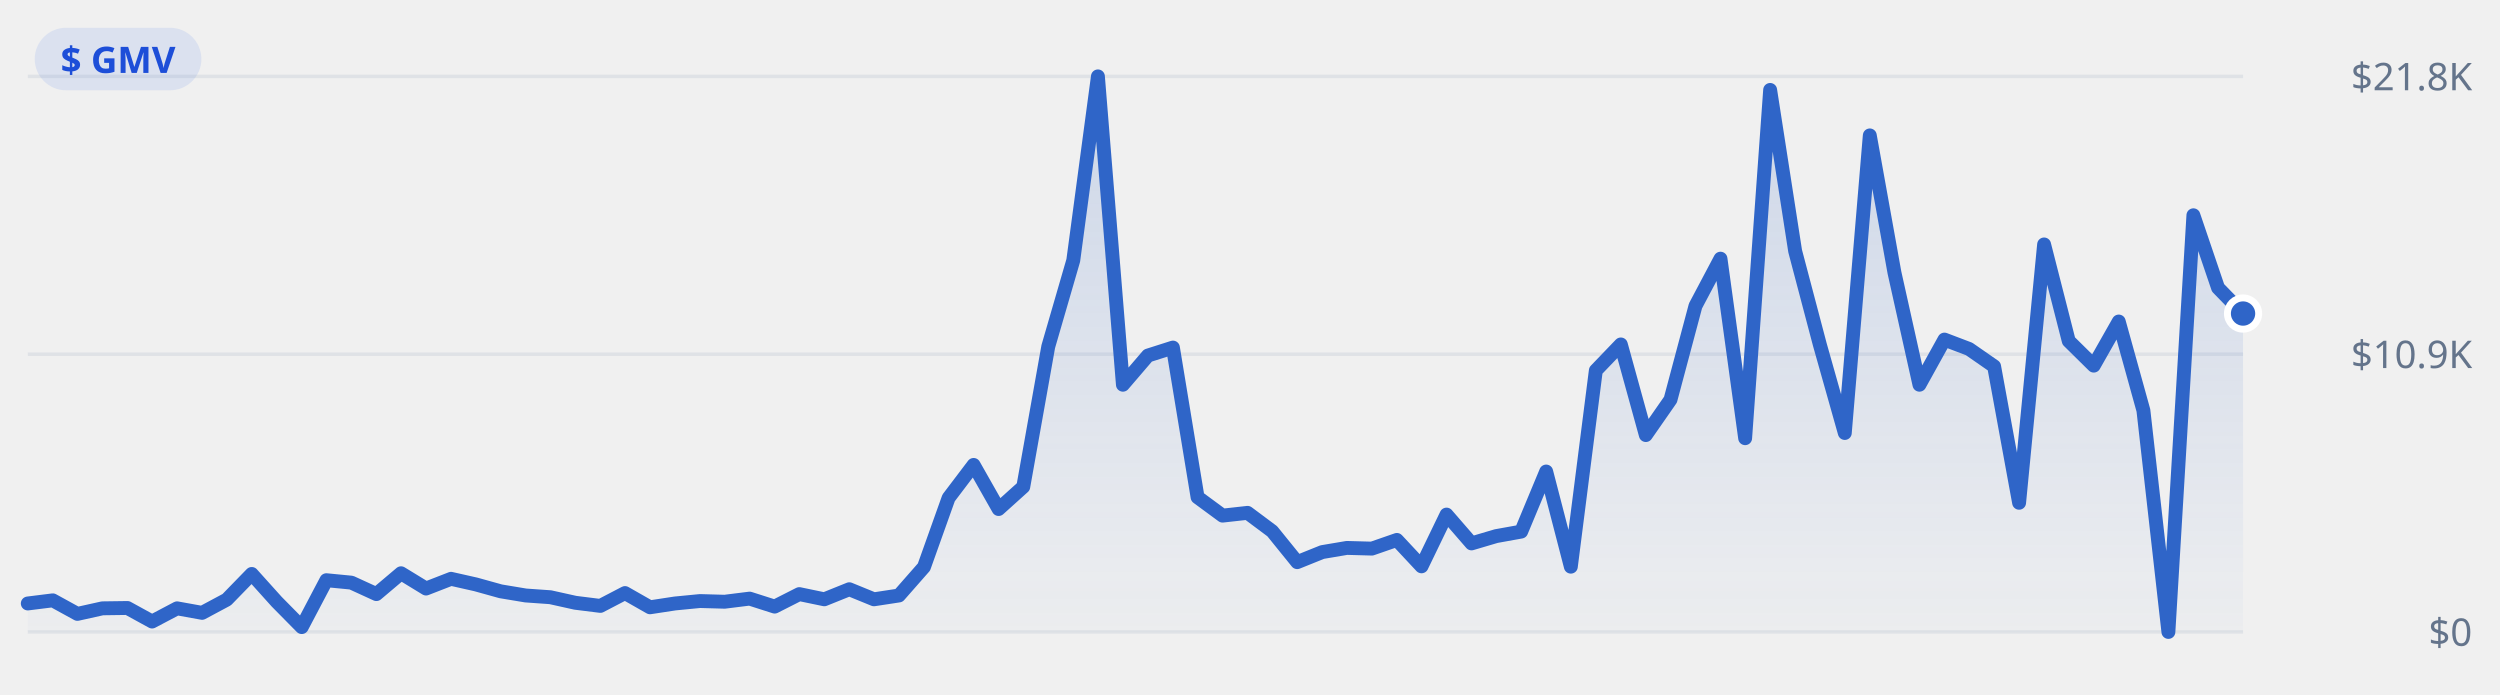
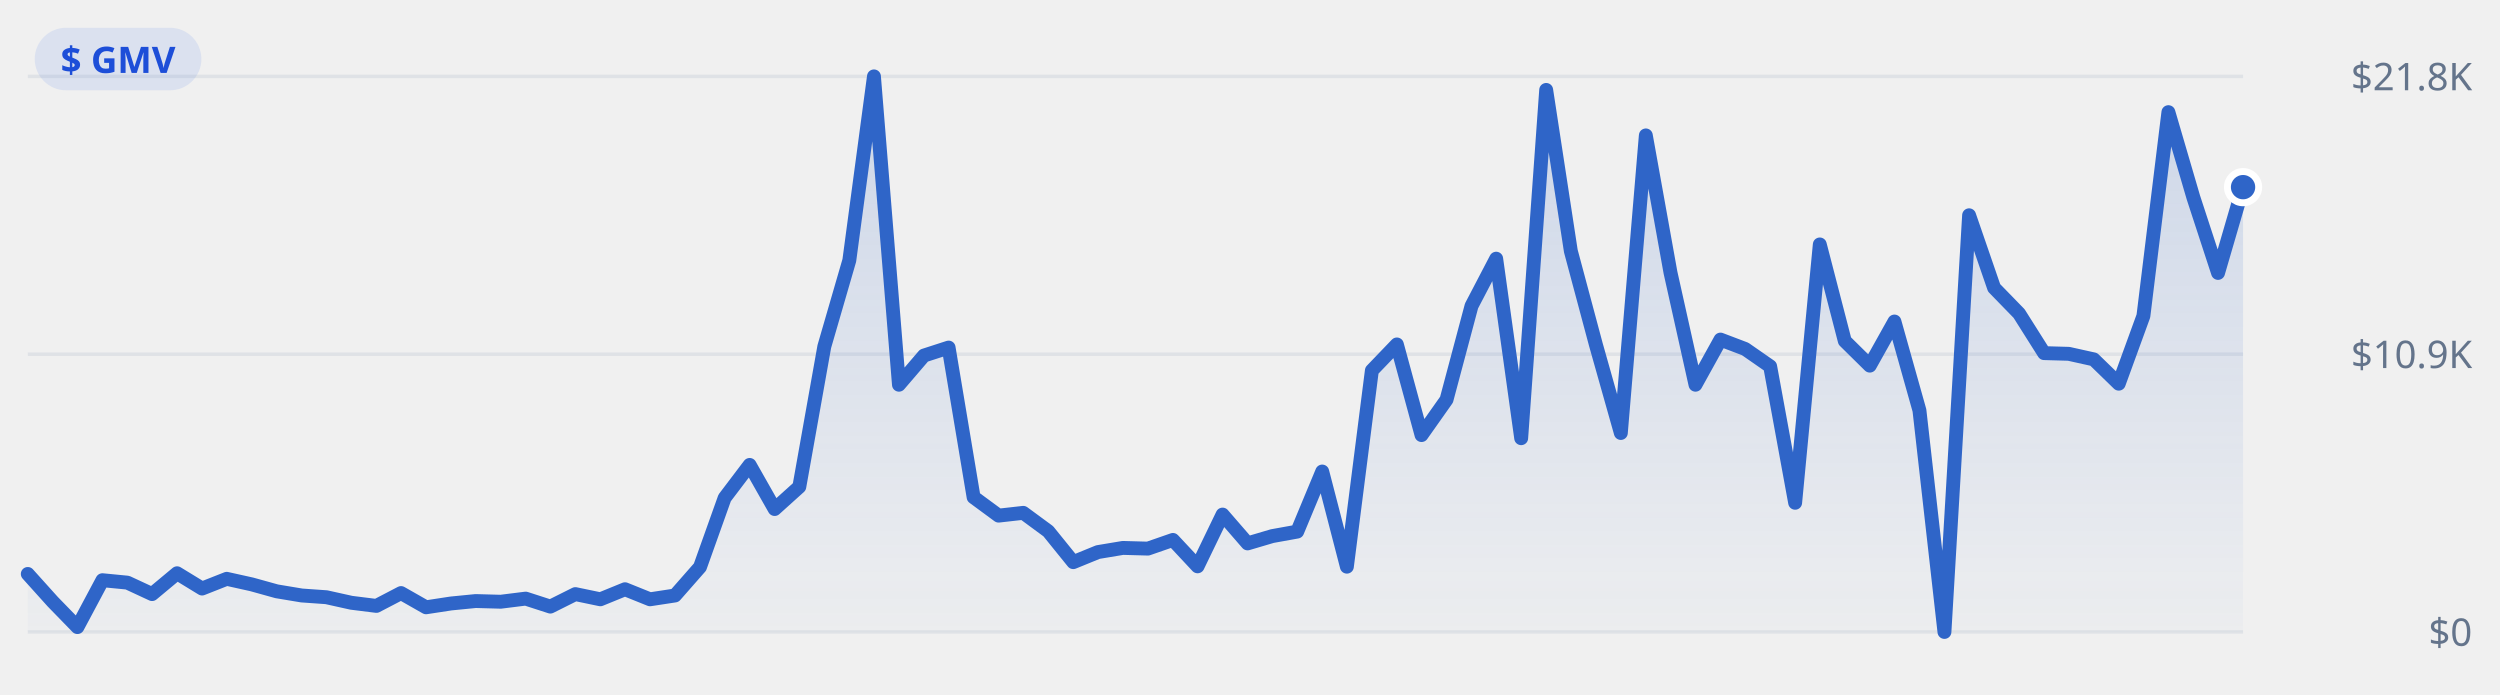
<svg xmlns="http://www.w3.org/2000/svg" viewBox="0 0 720 200">
  <defs>
    <linearGradient id="g" x1="0" y1="0" x2="0" y2="1">
      <stop offset="0%" stop-color="#2f65c8" stop-opacity="0.18" />
      <stop offset="100%" stop-color="#2f65c8" stop-opacity="0.02" />
    </linearGradient>
  </defs>
  <rect x="10" y="8" width="48" height="18" rx="9" fill="rgba(37,99,235,0.10)" />
  <text x="34" y="21" text-anchor="middle" font-family="system-ui,sans-serif" font-size="10.5" font-weight="700" fill="#1d4ed8">$ GMV</text>
  <line x1="8" y1="22.0" x2="646" y2="22.0" stroke="rgba(148,163,184,0.18)" stroke-width="1" />
  <text x="712" y="26.0" text-anchor="end" font-family="system-ui,sans-serif" font-size="11" fill="#64748b">$21.8K</text>
  <line x1="8" y1="102.0" x2="646" y2="102.0" stroke="rgba(148,163,184,0.18)" stroke-width="1" />
  <text x="712" y="106.0" text-anchor="end" font-family="system-ui,sans-serif" font-size="11" fill="#64748b">$10.9K</text>
  <line x1="8" y1="182.0" x2="646" y2="182.0" stroke="rgba(148,163,184,0.18)" stroke-width="1" />
  <text x="712" y="186.0" text-anchor="end" font-family="system-ui,sans-serif" font-size="11" fill="#64748b">$0</text>
-   <polygon points="8,182 8.0,173.8 15.2,172.9 22.3,176.8 29.5,175.2 36.7,175.1 43.8,179.0 51.0,175.2 58.2,176.5 65.3,172.7 72.5,165.3 79.7,173.3 86.9,180.6 94.0,167.1 101.2,167.8 108.4,171.1 115.5,165.1 122.7,169.5 129.9,166.7 137.0,168.3 144.2,170.3 151.4,171.5 158.5,172.0 165.7,173.6 172.9,174.5 180.0,170.8 187.2,174.9 194.4,173.8 201.6,173.1 208.7,173.3 215.9,172.4 223.1,174.7 230.2,171.1 237.4,172.6 244.6,169.7 251.7,172.6 258.9,171.5 266.1,163.3 273.2,143.4 280.4,133.9 287.6,146.6 294.7,140.2 301.9,99.8 309.1,75.0 316.2,22.0 323.4,110.8 330.6,102.4 337.8,100.1 344.9,143.2 352.1,148.5 359.3,147.7 366.4,153.0 373.6,161.9 380.8,159.0 387.9,157.8 395.1,158.0 402.3,155.5 409.4,163.1 416.6,148.2 423.8,156.5 430.9,154.4 438.1,153.1 445.3,135.8 452.4,163.2 459.6,106.7 466.8,99.2 474.0,125.3 481.1,115.1 488.3,88.1 495.5,74.5 502.6,126.2 509.8,25.9 517.0,72.3 524.1,99.2 531.3,124.7 538.5,39.0 545.6,78.5 552.8,110.8 560.0,97.8 567.1,100.5 574.3,105.5 581.5,144.8 588.7,70.4 595.8,98.2 603.0,105.3 610.2,92.6 617.3,118.2 624.5,182.0 631.7,62.0 638.8,82.9 646.0,90.3 646,182" fill="url(#g)" />
-   <polyline points="8.0,173.8 15.2,172.9 22.3,176.8 29.5,175.2 36.7,175.1 43.8,179.0 51.0,175.2 58.2,176.5 65.3,172.7 72.5,165.3 79.7,173.3 86.9,180.6 94.0,167.1 101.2,167.8 108.4,171.1 115.5,165.1 122.7,169.5 129.9,166.7 137.0,168.3 144.2,170.3 151.4,171.5 158.5,172.0 165.7,173.6 172.9,174.5 180.0,170.8 187.2,174.9 194.4,173.8 201.6,173.1 208.7,173.3 215.9,172.4 223.1,174.7 230.2,171.1 237.4,172.6 244.6,169.7 251.7,172.6 258.9,171.5 266.1,163.3 273.2,143.4 280.4,133.9 287.6,146.6 294.7,140.2 301.9,99.8 309.1,75.0 316.2,22.0 323.4,110.8 330.6,102.4 337.8,100.1 344.9,143.2 352.1,148.5 359.3,147.7 366.4,153.0 373.6,161.9 380.8,159.0 387.9,157.8 395.1,158.0 402.3,155.5 409.4,163.1 416.6,148.2 423.8,156.5 430.9,154.4 438.1,153.1 445.3,135.8 452.4,163.2 459.6,106.7 466.8,99.2 474.0,125.3 481.1,115.1 488.3,88.1 495.5,74.5 502.6,126.2 509.8,25.9 517.0,72.3 524.1,99.2 531.3,124.7 538.5,39.0 545.6,78.5 552.8,110.8 560.0,97.8 567.1,100.5 574.3,105.5 581.5,144.8 588.7,70.4 595.8,98.2 603.0,105.3 610.2,92.6 617.3,118.2 624.5,182.0 631.7,62.0 638.8,82.9 646.0,90.3" fill="none" stroke="#2f65c8" stroke-width="4" stroke-linecap="round" stroke-linejoin="round" />
-   <circle cx="646.0" cy="90.3" r="4.5" fill="#2f65c8" stroke="#ffffff" stroke-width="2" />
+   <polygon points="8,182 8.0,165.3 15.2,173.3 22.3,180.6 29.5,167.1 36.7,167.8 43.8,171.1 51.0,165.1 58.2,169.5 65.3,166.7 72.5,168.3 79.7,170.3 86.9,171.5 94.0,172.0 101.2,173.6 108.4,174.5 115.5,170.8 122.7,174.9 129.9,173.8 137.0,173.1 144.2,173.3 151.4,172.4 158.5,174.7 165.7,171.1 172.9,172.6 180.0,169.7 187.2,172.6 194.4,171.5 201.6,163.3 208.7,143.4 215.9,133.9 223.1,146.6 230.2,140.2 237.4,99.8 244.6,75.0 251.7,22.0 258.9,110.8 266.1,102.4 273.2,100.1 280.4,143.2 287.6,148.5 294.7,147.7 301.9,153.0 309.1,161.9 316.2,159.0 323.4,157.8 330.6,158.0 337.8,155.5 344.9,163.1 352.1,148.2 359.3,156.5 366.4,154.4 373.6,153.1 380.8,135.8 387.9,163.2 395.1,106.7 402.3,99.2 409.4,125.3 416.6,115.1 423.8,88.1 430.9,74.5 438.1,126.2 445.3,25.9 452.4,72.3 459.6,99.2 466.8,124.7 474.0,39.0 481.1,78.5 488.3,110.8 495.5,97.8 502.6,100.5 509.8,105.5 517.0,144.8 524.1,70.4 531.3,98.2 538.5,105.3 545.6,92.6 552.8,118.2 560.0,182.0 567.1,62.0 574.3,82.9 581.5,90.3 588.7,101.7 595.8,101.9 603.0,103.5 610.2,110.5 617.3,91.0 624.5,32.3 631.7,56.9 638.8,78.6 646.0,53.9 646,182" fill="url(#g)" />
+   <polyline points="8.0,165.3 15.2,173.3 22.3,180.6 29.5,167.1 36.7,167.8 43.8,171.1 51.0,165.1 58.2,169.5 65.3,166.7 72.5,168.3 79.7,170.3 86.9,171.5 94.0,172.0 101.2,173.6 108.4,174.5 115.5,170.8 122.7,174.9 129.9,173.8 137.0,173.1 144.2,173.3 151.4,172.4 158.5,174.7 165.7,171.1 172.9,172.6 180.0,169.7 187.2,172.6 194.4,171.5 201.6,163.3 208.7,143.4 215.9,133.9 223.1,146.6 230.2,140.2 237.4,99.8 244.6,75.0 251.7,22.0 258.9,110.8 266.1,102.4 273.2,100.1 280.4,143.2 287.6,148.5 294.7,147.7 301.9,153.0 309.1,161.9 316.2,159.0 323.4,157.8 330.6,158.0 337.8,155.5 344.9,163.1 352.1,148.2 359.3,156.5 366.4,154.4 373.6,153.1 380.8,135.8 387.9,163.2 395.1,106.7 402.3,99.2 409.4,125.3 416.6,115.1 423.8,88.1 430.9,74.5 438.1,126.2 445.3,25.9 452.4,72.3 459.6,99.2 466.8,124.7 474.0,39.0 481.1,78.5 488.3,110.8 495.5,97.8 502.6,100.5 509.8,105.5 517.0,144.8 524.1,70.4 531.3,98.2 538.5,105.3 545.6,92.6 552.8,118.2 560.0,182.0 567.1,62.0 574.3,82.9 581.5,90.3 588.7,101.7 595.8,101.9 603.0,103.5 610.2,110.5 617.3,91.0 624.5,32.3 631.7,56.9 638.8,78.6 646.0,53.9" fill="none" stroke="#2f65c8" stroke-width="4" stroke-linecap="round" stroke-linejoin="round" />
+   <circle cx="646.0" cy="53.9" r="4.5" fill="#2f65c8" stroke="#ffffff" stroke-width="2" />
</svg>
